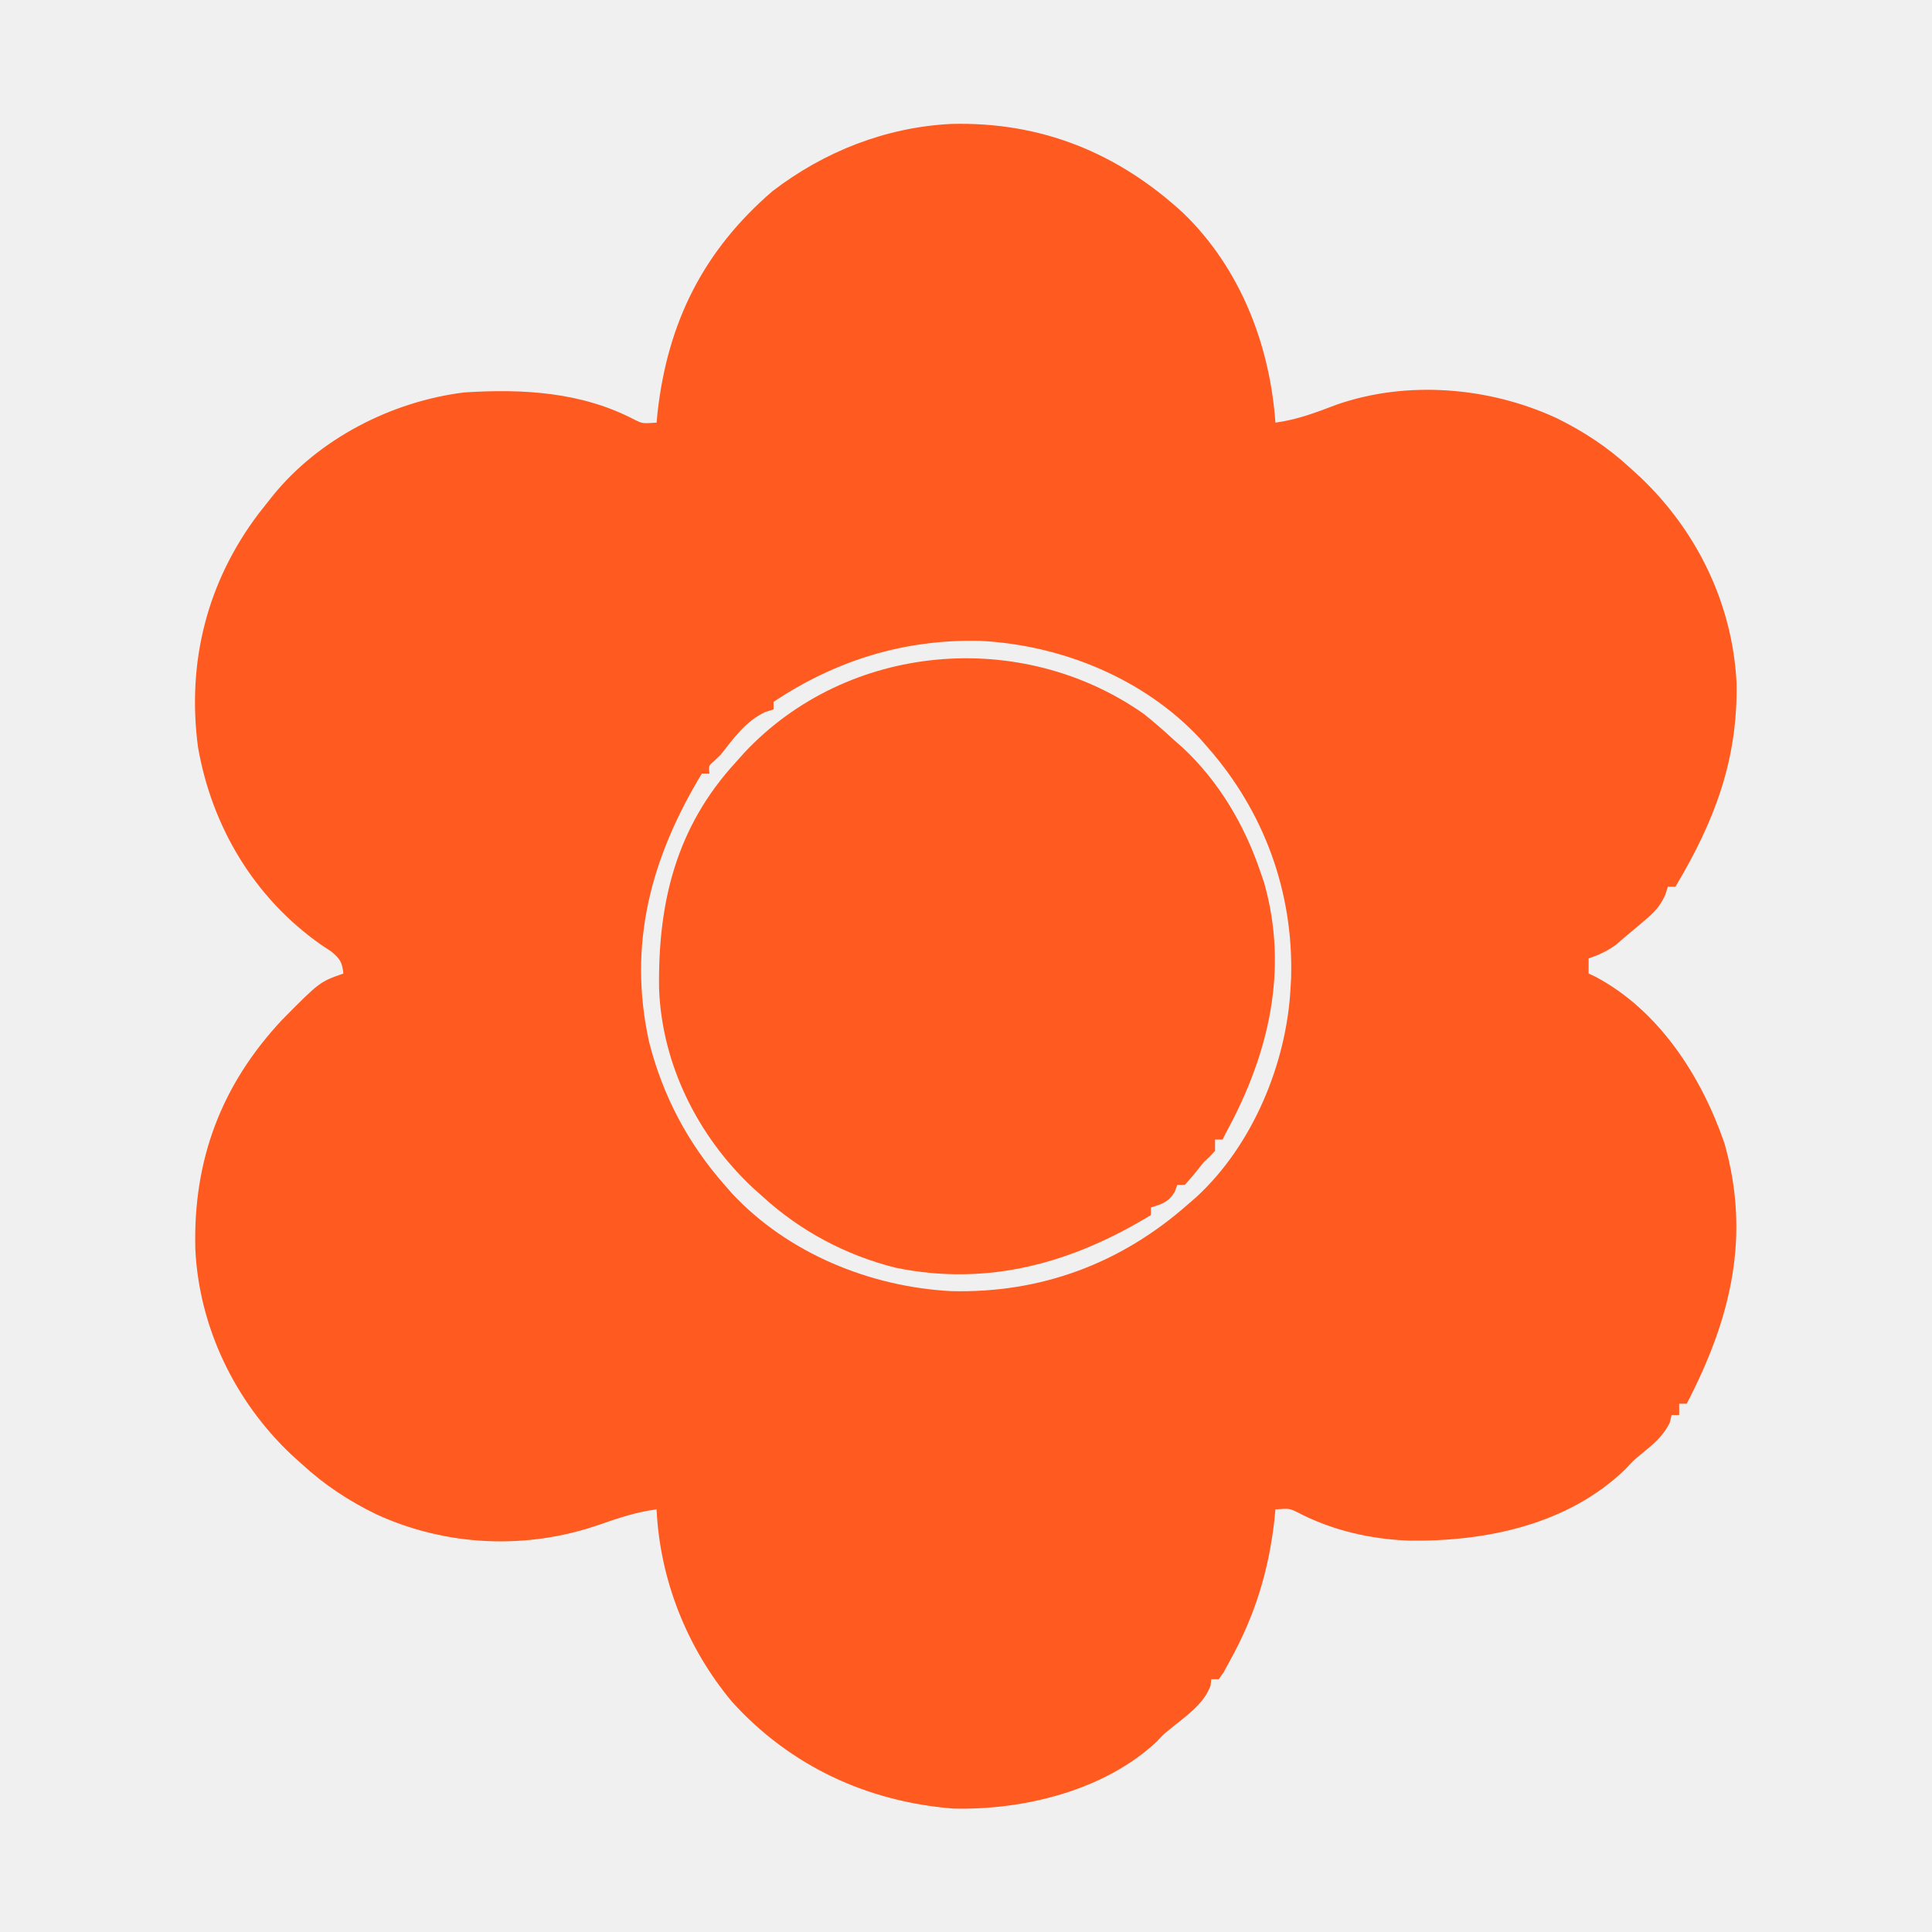
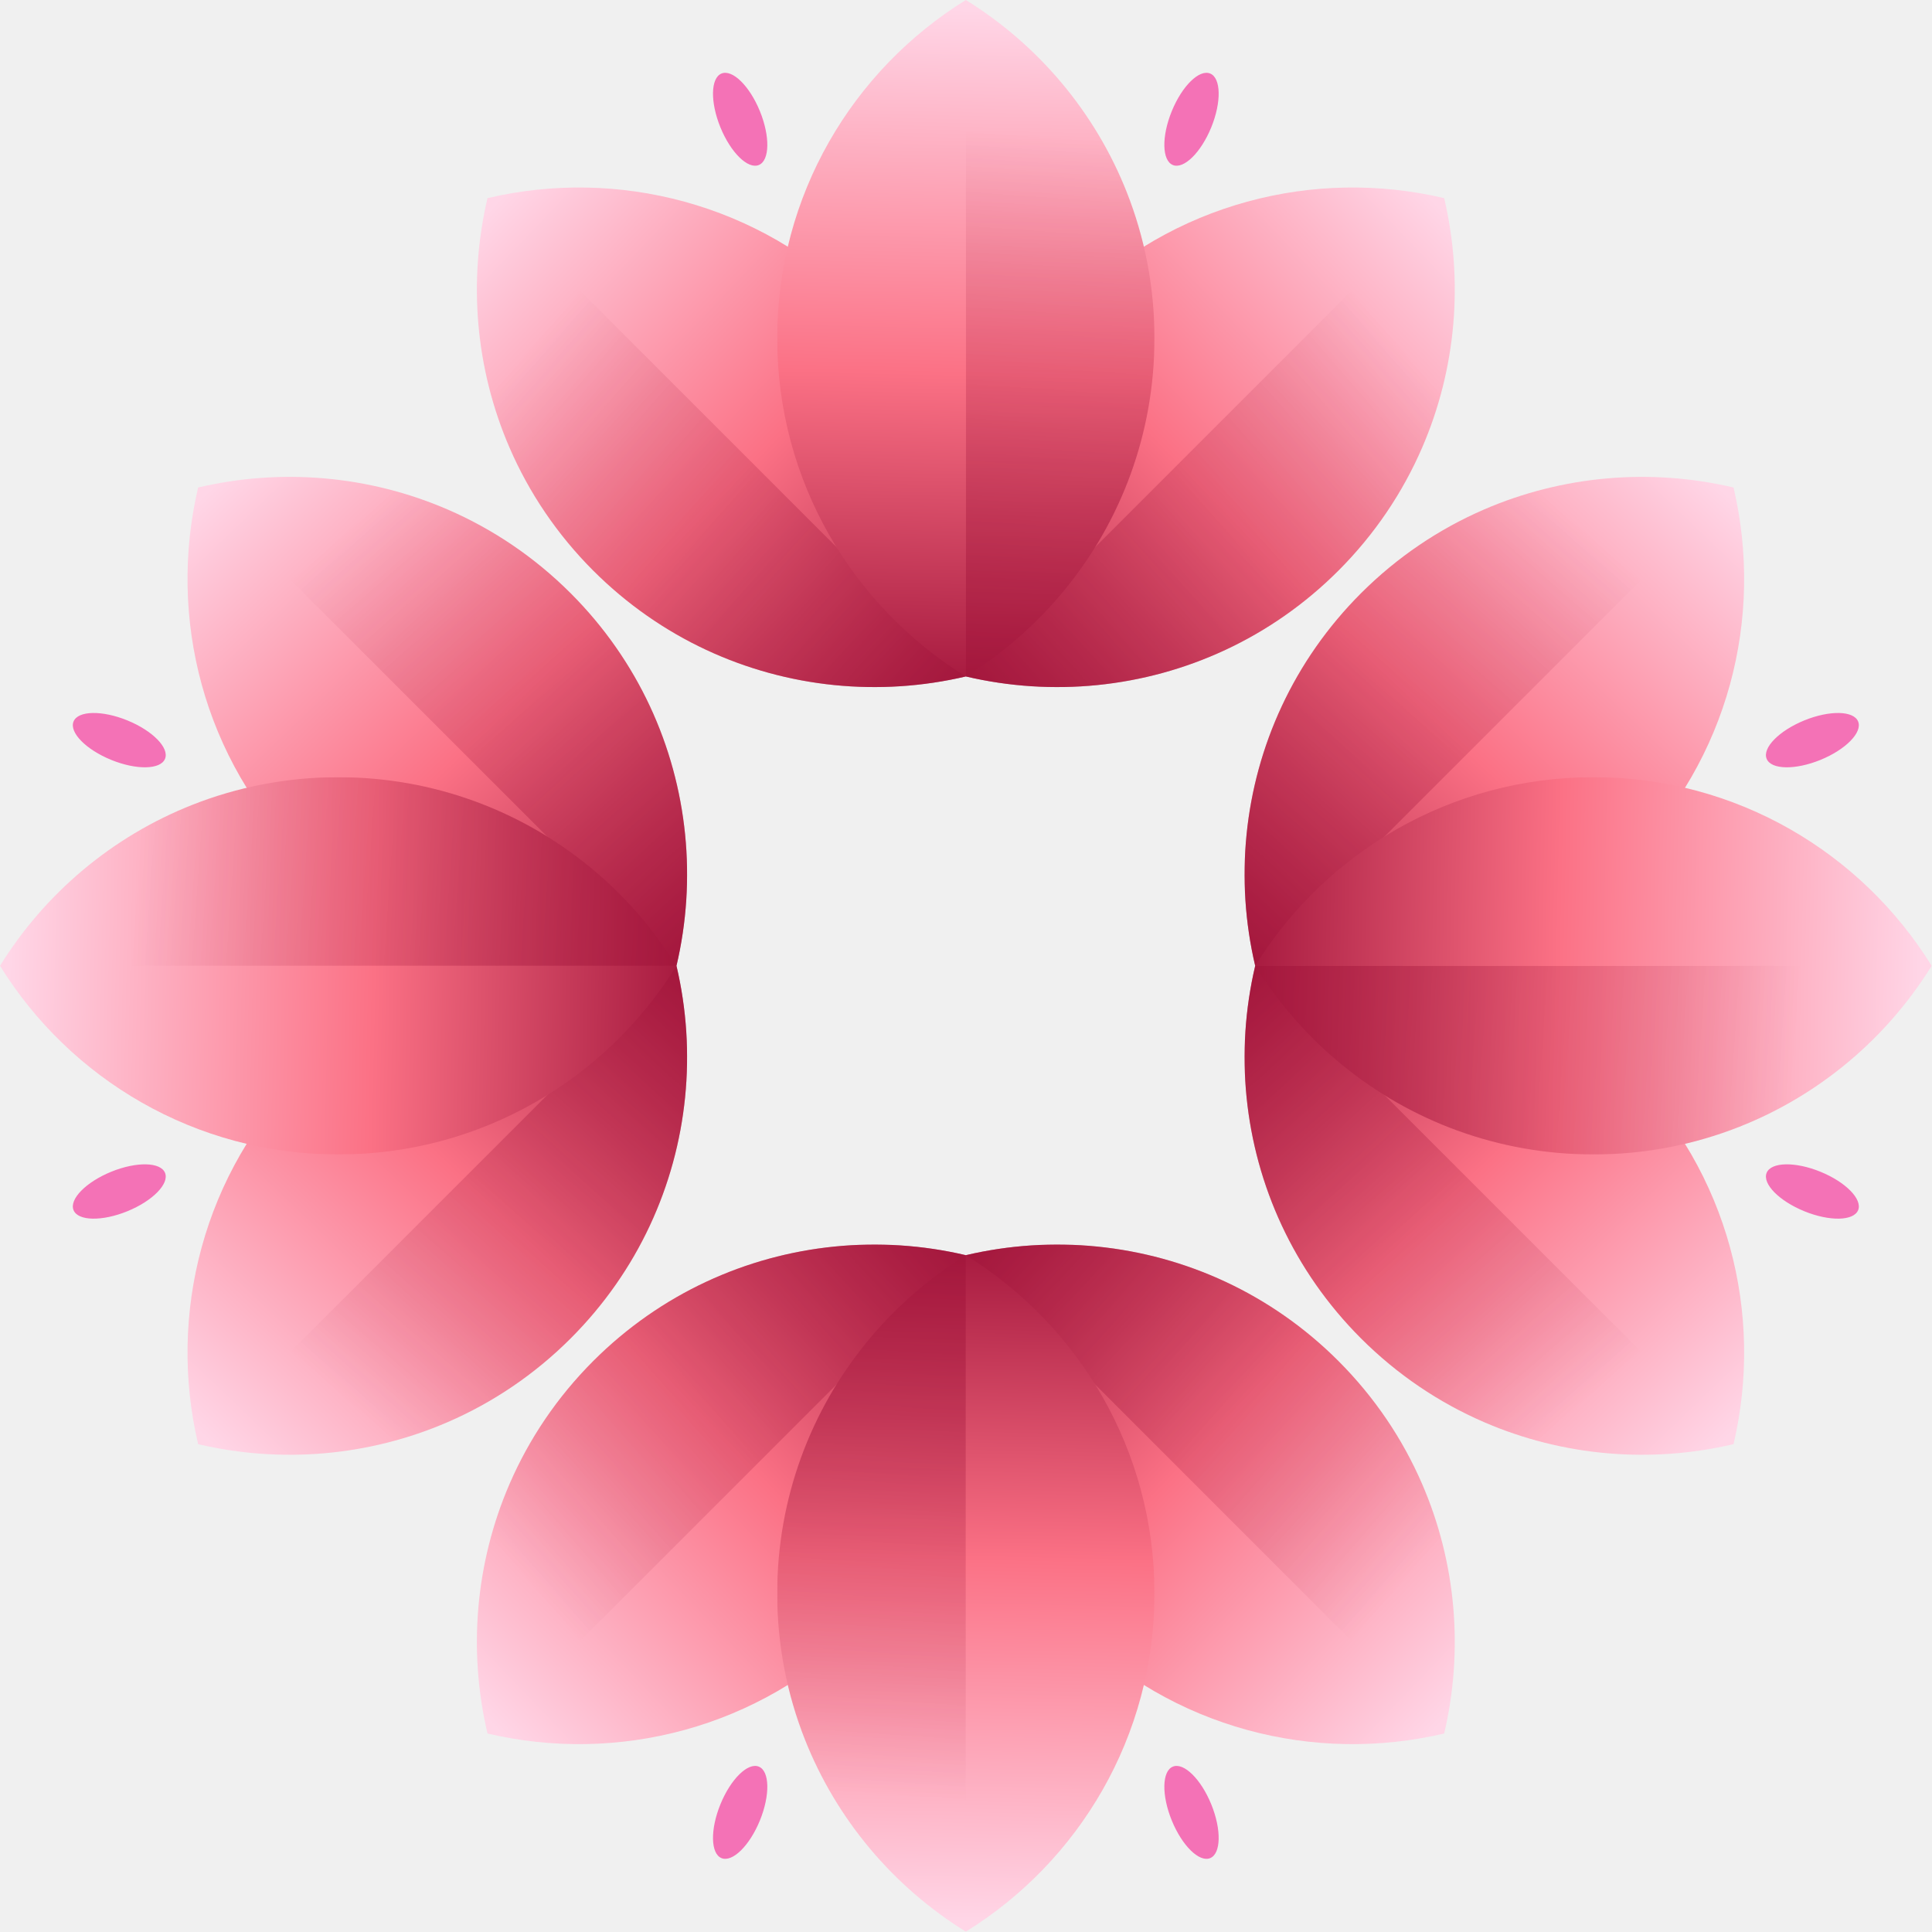
<svg xmlns="http://www.w3.org/2000/svg" width="512" height="512" viewBox="0 0 512 512" fill="none">
-   <path d="M252.031 32.844C275.795 32.201 296.252 40.446 313.699 56.585C328.706 71.156 336.527 91.369 338 112C343.754 111.224 348.773 109.319 354.172 107.254C372.842 100.735 394.55 102.536 412.365 110.736C419.64 114.297 426.033 118.486 432 124C432.926 124.846 433.851 125.691 434.805 126.562C449.811 140.878 459.112 160.06 460.203 180.875C460.592 201.386 454.377 217.594 444 235C443.34 235 442.68 235 442 235C441.759 235.741 441.518 236.482 441.27 237.246C439.827 240.375 438.305 241.85 435.688 244.062C434.882 244.747 434.076 245.431 433.246 246.137C432.505 246.752 431.764 247.366 431 248C430.093 248.784 429.185 249.567 428.25 250.375C425.914 252.062 423.718 253.068 421 254C421 255.32 421 256.64 421 258C421.572 258.265 422.145 258.531 422.735 258.805C439.671 267.74 450.947 285.346 457 303C464.058 327.756 458.632 349.627 447 372C446.34 372 445.68 372 445 372C445 372.99 445 373.98 445 375C444.34 375 443.68 375 443 375C442.835 375.681 442.67 376.361 442.5 377.062C440.65 380.685 438.282 382.602 435.168 385.156C432.899 387.023 432.899 387.023 430.656 389.441C415.509 404.032 393.832 408.543 373.559 408.285C363.27 407.932 352.905 405.556 343.762 400.734C341.703 399.743 341.703 399.743 338 400C337.914 400.909 337.827 401.818 337.738 402.754C336.242 416.143 332.589 428.144 326 440C325.443 441.031 324.886 442.062 324.313 443.125C323.88 443.744 323.446 444.362 323 445C322.34 445 321.68 445 321 445C320.938 445.557 320.876 446.114 320.813 446.687C319.015 451.804 313.717 455.165 309.649 458.57C308.001 459.949 308.001 459.949 306.656 461.437C292.774 474.534 271.182 479.772 252.567 479.285C229.798 477.465 209.391 467.997 194 451C182.041 436.689 174.877 418.64 174 400C168.728 400.676 163.989 402.255 159 404C139.634 410.775 118.329 409.868 99.635 401.264C92.358 397.702 85.974 393.51 80 388C79.086 387.178 78.172 386.355 77.231 385.508C62.226 371.345 52.732 351.683 51.762 330.977C51.169 307.477 58.548 287.624 74.699 270.328C84.709 260.2 84.709 260.2 91 258C90.685 255.023 90.153 254.128 87.813 252.176C86.885 251.561 85.956 250.946 85 250.312C67.413 237.929 56.168 219.19 52.469 197.988C49.493 175.474 54.874 154.18 68.535 136.121C69.349 135.091 70.162 134.061 71 133C71.618 132.218 71.618 132.218 72.248 131.42C84.49 116.277 103.746 106.392 123 104C138.546 103 154.195 103.859 168.238 111.266C170.297 112.256 170.297 112.256 174 112C174.13 110.654 174.13 110.654 174.262 109.281C176.947 85.435 186.4 66.426 204.719 50.66C218.486 40.112 234.727 33.736 252.031 32.844ZM205 186C205 186.66 205 187.32 205 188C204.278 188.227 203.556 188.454 202.813 188.687C197.616 191.113 194.486 195.584 191 200C190.423 200.557 189.845 201.114 189.25 201.687C187.77 202.939 187.77 202.939 188 205C187.34 205 186.68 205 186 205C172.486 227.366 166.306 250.237 172.024 276.18C175.678 290.476 182.275 302.944 192 314C193 315.143 193 315.143 194.02 316.309C208.817 332.149 230.575 341.018 252.004 342.16C275.872 342.785 297.136 334.846 315 319C315.71 318.385 316.421 317.77 317.152 317.137C331.95 303.453 340.922 281.904 342 262C342.053 261.06 342.106 260.12 342.16 259.152C342.808 236.41 335.027 215.082 320 198C319.334 197.238 318.667 196.476 317.981 195.691C303.128 179.792 281.254 170.896 259.738 169.84C239.802 169.361 221.656 174.896 205 186Z" fill="#FF5A1F" />
-   <path d="M303.133 189.203C305.86 191.375 308.442 193.633 311 196C311.778 196.686 312.555 197.372 313.356 198.078C322.978 207.021 329.813 218.603 334 231C334.319 231.922 334.637 232.843 334.965 233.793C341.62 257.01 336.186 279.471 325 300C324.67 300.66 324.34 301.32 324 302C323.34 302 322.68 302 322 302C322 302.99 322 303.98 322 305C320.813 306.312 320.813 306.312 319 308C318.139 309.057 317.285 310.12 316.438 311.187C315.633 312.116 314.829 313.044 314 314C313.34 314 312.68 314 312 314C311.66 314.928 311.66 314.928 311.313 315.875C309.621 318.614 308.008 319.05 305 320C305 320.66 305 321.32 305 322C284.22 334.684 261.905 340.989 237.412 335.974C224.221 332.701 211.983 326.184 202 317C201.171 316.263 200.343 315.525 199.489 314.766C184.942 301.132 175.438 282.131 174.664 262.082C174.332 239.214 179.165 219.213 195 202C195.738 201.171 196.475 200.342 197.235 199.488C224.584 170.307 270.576 166.308 303.133 189.203Z" fill="#FF5A1F" />
+   <g clip-path="url(#clip0_5208_2017)">
+     <mask id="mask0_5208_2017" style="mask-type:luminance" maskUnits="userSpaceOnUse" x="286" y="78" width="80" height="58">
+       <path d="M365.876 78.651H286.229V135.884H365.876V78.651Z" fill="url(#paint0_linear_5208_2017)" />
+     </mask>
+     <g mask="url(#mask0_5208_2017)">
+       <path fill-rule="evenodd" clip-rule="evenodd" d="M286.404 135.884C296.498 108.451 329.343 62.747 361.597 92.162C362.968 93.414 364.454 94.844 365.876 96.306C365.876 96.306 337.249 42.66 286.524 122.407C286.171 126.875 286.142 131.368 286.404 135.884Z" fill="#FFE4EF" />
+     </g>
+     <mask id="mask1_5208_2017" style="mask-type:luminance" maskUnits="userSpaceOnUse" x="253" y="49" width="133" height="134">
+       <path d="M354.683 151.233C364.35 141.566 371.744 130.488 376.866 118.664C385.937 97.728 387.886 74.449 382.719 52.505C348.38 44.416 310.771 53.762 283.99 80.54C257.212 107.318 247.866 144.93 255.955 179.269C278.83 184.657 303.157 182.309 324.764 172.223C335.596 167.169 345.743 160.171 354.683 151.231" fill="white" />
+     </mask>
+     <g mask="url(#mask1_5208_2017)">
+       <path d="M387.889 44.419H247.869V184.657H387.889V44.419Z" fill="url(#paint1_linear_5208_2017)" />
+     </g>
+     <mask id="mask2_5208_2017" style="mask-type:luminance" maskUnits="userSpaceOnUse" x="255" y="52" width="131" height="131">
+       <path d="M385.536 52.505H255.958V182.083H385.536V52.505Z" fill="url(#paint2_linear_5208_2017)" />
+     </mask>
+     <g mask="url(#mask2_5208_2017)">
+       <path fill-rule="evenodd" clip-rule="evenodd" d="M354.683 151.233C364.35 141.566 371.744 130.488 376.866 118.664C385.937 97.728 387.886 74.449 382.719 52.505L255.955 179.269C278.83 184.657 303.157 182.309 324.764 172.223C335.596 167.169 345.743 160.171 354.683 151.231" fill="#9F1239" />
+     </g>
+     <mask id="mask3_5208_2017" style="mask-type:luminance" maskUnits="userSpaceOnUse" x="126" y="49" width="133" height="134">
+       <path d="M157.229 151.233C147.562 141.566 140.169 130.488 135.046 118.664C125.976 97.728 124.026 74.449 129.194 52.505C163.532 44.416 201.144 53.762 227.922 80.54C254.7 107.318 264.046 144.93 255.958 179.269C233.082 184.657 208.755 182.309 187.148 172.223C176.319 167.169 166.172 160.171 157.232 151.231" fill="white" />
+     </mask>
+     <g mask="url(#mask3_5208_2017)">
+       <path d="M264.044 44.419H124.023V184.657H264.044V44.419Z" fill="url(#paint3_linear_5208_2017)" />
+     </g>
+     <mask id="mask4_5208_2017" style="mask-type:luminance" maskUnits="userSpaceOnUse" x="126" y="52" width="130" height="131">
+       <path d="M255.958 52.505H126.379V182.083H255.958V52.505Z" fill="url(#paint4_linear_5208_2017)" />
+     </mask>
+     <g mask="url(#mask4_5208_2017)">
+       <path fill-rule="evenodd" clip-rule="evenodd" d="M157.229 151.233C147.562 141.566 140.169 130.488 135.046 118.664C125.976 97.728 124.026 74.449 129.194 52.505L255.958 179.269C233.082 184.657 208.755 182.309 187.148 172.223C176.319 167.169 166.172 160.171 157.232 151.231" fill="#9F1239" />
+     </g>
+     <mask id="mask5_5208_2017" style="mask-type:luminance" maskUnits="userSpaceOnUse" x="205" y="0" width="101" height="180">
+       <path d="M305.943 89.635C305.943 75.964 303.337 62.902 298.599 50.919C290.209 29.701 275.127 11.861 255.955 0C225.954 18.562 205.967 51.765 205.967 89.635C205.967 127.504 225.954 160.707 255.955 179.269C275.939 166.904 291.479 148.042 299.629 125.631C303.714 114.399 305.94 102.275 305.94 89.632" fill="white" />
+     </mask>
+     <g mask="url(#mask5_5208_2017)">
+       <path d="M305.943 0H205.97V179.272H305.943V0Z" fill="url(#paint5_linear_5208_2017)" />
+     </g>
+     <mask id="mask6_5208_2017" style="mask-type:luminance" maskUnits="userSpaceOnUse" x="255" y="0" width="51" height="180">
+       <path d="M305.945 0H255.958V179.272H305.945V0Z" fill="url(#paint6_linear_5208_2017)" />
+     </mask>
+     <g mask="url(#mask6_5208_2017)">
+       <path fill-rule="evenodd" clip-rule="evenodd" d="M305.942 89.635C305.942 75.964 303.337 62.902 298.599 50.919C290.208 29.701 275.127 11.861 255.955 0V179.272C275.939 166.907 291.479 148.045 299.629 125.634C303.714 114.401 305.94 102.278 305.94 89.635" fill="#9F1239" />
+     </g>
+     <path fill-rule="evenodd" clip-rule="evenodd" d="M320.703 19.485C323.595 20.663 323.725 27.049 320.998 33.742C318.268 40.437 313.71 44.91 310.821 43.732C307.93 42.554 307.8 36.172 310.527 29.476C313.257 22.78 317.811 18.307 320.703 19.485Z" fill="#F472B6" />
+     <path fill-rule="evenodd" clip-rule="evenodd" d="M191.209 19.485C188.318 20.663 188.188 27.049 190.915 33.742C193.645 40.437 198.2 44.91 201.091 43.732C203.983 42.554 204.113 36.172 201.386 29.476C198.656 22.78 194.101 18.307 191.209 19.485Z" fill="#F472B6" />
+     <mask id="mask7_5208_2017" style="mask-type:luminance" maskUnits="userSpaceOnUse" x="329" y="253" width="134" height="133">
+       <path d="M360.676 354.681C370.343 364.348 381.419 371.741 393.245 376.864C414.181 385.934 437.46 387.884 459.404 382.716C467.493 348.377 458.147 310.768 431.369 283.987C404.591 257.21 366.979 247.864 332.641 255.952C327.253 278.828 329.601 303.154 339.684 324.762C344.738 335.591 351.736 345.738 360.676 354.681Z" fill="white" />
+     </mask>
+     <g mask="url(#mask7_5208_2017)">
+       <path d="M467.493 247.866H327.253V387.886H467.493V247.866Z" fill="url(#paint7_linear_5208_2017)" />
+     </g>
+     <mask id="mask8_5208_2017" style="mask-type:luminance" maskUnits="userSpaceOnUse" x="329" y="255" width="131" height="131">
+       <path d="M459.405 255.955H329.826V385.534H459.405V255.955Z" fill="url(#paint8_linear_5208_2017)" />
+     </mask>
+     <g mask="url(#mask8_5208_2017)">
+       <path fill-rule="evenodd" clip-rule="evenodd" d="M360.676 354.681C370.343 364.348 381.419 371.741 393.245 376.864C414.182 385.934 437.46 387.884 459.405 382.716L332.641 255.952C327.253 278.828 329.601 303.154 339.684 324.762C344.738 335.591 351.736 345.738 360.676 354.681Z" fill="#9F1239" />
+     </g>
+     <mask id="mask9_5208_2017" style="mask-type:luminance" maskUnits="userSpaceOnUse" x="329" y="126" width="134" height="133">
+       <path d="M360.676 157.226C370.343 147.559 381.419 140.166 393.245 135.043C414.181 125.973 437.46 124.023 459.404 129.191C467.493 163.529 458.147 201.139 431.369 227.919C404.591 254.697 366.979 264.043 332.641 255.955C327.253 233.079 329.601 208.755 339.684 187.145C344.738 176.316 351.736 166.169 360.676 157.226Z" fill="white" />
+     </mask>
+     <g mask="url(#mask9_5208_2017)">
+       <path d="M467.493 124.021H327.253V264.041H467.493V124.021Z" fill="url(#paint9_linear_5208_2017)" />
+     </g>
+     <mask id="mask10_5208_2017" style="mask-type:luminance" maskUnits="userSpaceOnUse" x="329" y="126" width="131" height="130">
+       <path d="M459.405 126.376H329.826V255.954H459.405V126.376Z" fill="url(#paint10_linear_5208_2017)" />
+     </mask>
+     <g mask="url(#mask10_5208_2017)">
+       <path fill-rule="evenodd" clip-rule="evenodd" d="M360.676 157.226C370.343 147.559 381.419 140.166 393.245 135.043C414.182 125.973 437.46 124.023 459.405 129.191L332.641 255.955C327.253 233.079 329.601 208.755 339.684 187.145C344.738 176.316 351.736 166.169 360.676 157.226Z" fill="#9F1239" />
+     </g>
+     <mask id="mask11_5208_2017" style="mask-type:luminance" maskUnits="userSpaceOnUse" x="332" y="205" width="180" height="101">
+       <path d="M422.275 305.94C435.945 305.94 449.008 303.335 460.991 298.597C482.209 290.206 500.049 275.125 511.91 255.952C493.348 225.951 460.145 205.965 422.275 205.965C384.406 205.965 351.203 225.951 332.641 255.952C345.006 275.936 363.868 291.477 386.279 299.626C397.511 303.709 409.635 305.937 422.278 305.937" fill="white" />
+     </mask>
+     <g mask="url(#mask11_5208_2017)">
+       <path d="M511.913 205.967H332.641V305.94H511.913V205.967Z" fill="url(#paint11_linear_5208_2017)" />
+     </g>
+     <mask id="mask12_5208_2017" style="mask-type:luminance" maskUnits="userSpaceOnUse" x="332" y="255" width="180" height="51">
+       <path d="M511.913 255.955H332.641V305.943H511.913V255.955Z" fill="url(#paint12_linear_5208_2017)" />
+     </mask>
+     <g mask="url(#mask12_5208_2017)">
+       <path fill-rule="evenodd" clip-rule="evenodd" d="M422.275 305.94C435.945 305.94 449.008 303.335 460.991 298.597C482.209 290.206 500.049 275.124 511.91 255.952H332.638C345.003 275.936 363.865 291.476 386.276 299.626C397.508 303.709 409.632 305.937 422.275 305.937" fill="#9F1239" />
+     </g>
+     <path fill-rule="evenodd" clip-rule="evenodd" d="M492.425 320.701C491.247 323.592 484.864 323.722 478.168 320.995C471.472 318.265 467 313.71 468.177 310.819C469.355 307.927 475.738 307.797 482.434 310.524C489.13 313.254 493.602 317.809 492.425 320.701Z" fill="#F472B6" />
+     <path fill-rule="evenodd" clip-rule="evenodd" d="M492.425 191.206C491.247 188.315 484.864 188.185 478.168 190.912C471.472 193.642 467 198.197 468.177 201.088C469.355 203.98 475.738 204.11 482.434 201.383C489.13 198.653 493.602 194.098 492.425 191.206Z" fill="#F472B6" />
+     <mask id="mask13_5208_2017" style="mask-type:luminance" maskUnits="userSpaceOnUse" x="126" y="329" width="133" height="134">
+       <path d="M157.229 360.673C147.562 370.34 140.169 381.416 135.046 393.242C125.976 414.178 124.026 437.457 129.194 459.402C163.532 467.49 201.144 458.144 227.922 431.366C254.7 404.588 264.046 366.976 255.958 332.638C233.082 327.25 208.755 329.598 187.148 339.681C176.319 344.735 166.172 351.733 157.232 360.673" fill="white" />
+     </mask>
+     <g mask="url(#mask13_5208_2017)">
+       <path d="M264.044 327.25H124.023V467.49H264.044V327.25Z" fill="url(#paint13_linear_5208_2017)" />
+     </g>
+     <mask id="mask14_5208_2017" style="mask-type:luminance" maskUnits="userSpaceOnUse" x="126" y="329" width="130" height="131">
+       <path d="M255.958 329.823H126.379V459.402H255.958V329.823Z" fill="url(#paint14_linear_5208_2017)" />
+     </mask>
+     <g mask="url(#mask14_5208_2017)">
+       <path fill-rule="evenodd" clip-rule="evenodd" d="M157.229 360.673C147.562 370.34 140.169 381.416 135.046 393.242C125.976 414.178 124.026 437.457 129.194 459.402L255.958 332.638C233.082 327.25 208.755 329.598 187.148 339.681C176.319 344.735 166.172 351.733 157.232 360.673" fill="#9F1239" />
+     </g>
+     <mask id="mask15_5208_2017" style="mask-type:luminance" maskUnits="userSpaceOnUse" x="253" y="329" width="133" height="134">
+       <path d="M354.683 360.673C364.35 370.34 371.744 381.416 376.866 393.242C385.937 414.178 387.886 437.457 382.719 459.402C348.38 467.49 310.771 458.144 283.99 431.366C257.212 404.588 247.866 366.976 255.955 332.638C278.83 327.25 303.157 329.598 324.764 339.681C335.596 344.735 345.743 351.733 354.683 360.673Z" fill="white" />
+     </mask>
+     <g mask="url(#mask15_5208_2017)">
+       <path d="M387.889 327.25H247.869V467.49H387.889V327.25Z" fill="url(#paint15_linear_5208_2017)" />
+     </g>
+     <mask id="mask16_5208_2017" style="mask-type:luminance" maskUnits="userSpaceOnUse" x="255" y="329" width="131" height="131">
+       <path d="M385.536 329.823H255.958V459.402H385.536V329.823Z" fill="url(#paint16_linear_5208_2017)" />
+     </mask>
+     <g mask="url(#mask16_5208_2017)">
+       <path fill-rule="evenodd" clip-rule="evenodd" d="M354.683 360.673C364.35 370.34 371.744 381.416 376.866 393.242C385.937 414.178 387.886 437.457 382.719 459.402L255.955 332.638C278.83 327.25 303.157 329.598 324.764 339.681C335.596 344.735 345.743 351.733 354.683 360.673Z" fill="#9F1239" />
+     </g>
+     <mask id="mask17_5208_2017" style="mask-type:luminance" maskUnits="userSpaceOnUse" x="205" y="332" width="101" height="180">
+       <path d="M205.97 422.275C205.97 435.945 208.575 449.008 213.313 460.991C221.704 482.208 236.785 500.049 255.958 511.91C285.959 493.348 305.945 460.145 305.945 422.275C305.945 384.406 285.959 351.203 255.958 332.641C235.974 345.006 220.433 363.867 212.284 386.279C208.198 397.511 205.973 409.632 205.973 422.278" fill="white" />
+     </mask>
+     <g mask="url(#mask17_5208_2017)">
+       <path d="M305.943 332.638H205.97V511.909H305.943V332.638Z" fill="url(#paint17_linear_5208_2017)" />
+     </g>
+     <mask id="mask18_5208_2017" style="mask-type:luminance" maskUnits="userSpaceOnUse" x="205" y="332" width="51" height="180">
+       <path d="M255.955 332.639H205.97V511.91H255.955V332.639Z" fill="url(#paint18_linear_5208_2017)" />
+     </mask>
+     <g mask="url(#mask18_5208_2017)">
+       <path fill-rule="evenodd" clip-rule="evenodd" d="M205.97 422.276C205.97 435.946 208.575 449.009 213.313 460.991C221.704 482.209 236.785 500.049 255.958 511.91V332.639C235.974 345.004 220.433 363.865 212.284 386.277C208.198 397.509 205.973 409.63 205.973 422.276" fill="#9F1239" />
+     </g>
+     <path fill-rule="evenodd" clip-rule="evenodd" d="M191.209 492.422C188.318 491.244 188.188 484.861 190.915 478.165C193.645 471.469 198.2 466.997 201.091 468.175C203.983 469.352 204.113 475.735 201.386 482.431C198.656 489.127 194.101 493.599 191.209 492.422Z" fill="#F472B6" />
+     <path fill-rule="evenodd" clip-rule="evenodd" d="M320.703 492.422C323.595 491.244 323.725 484.861 320.998 478.165C318.268 471.469 313.71 466.997 310.821 468.175C307.93 469.352 307.8 475.735 310.527 482.431C313.257 489.127 317.811 493.599 320.703 492.422Z" fill="#F472B6" />
+     <mask id="mask19_5208_2017" style="mask-type:luminance" maskUnits="userSpaceOnUse" x="49" y="126" width="134" height="133">
+       <path d="M151.236 157.226C141.569 147.559 130.494 140.166 118.667 135.043C97.731 125.973 74.452 124.023 52.508 129.191C44.419 163.529 53.765 201.139 80.543 227.919C107.321 254.697 144.933 264.043 179.272 255.955C184.66 233.079 182.312 208.755 172.228 187.145C167.175 176.316 160.176 166.169 151.236 157.226Z" fill="white" />
+     </mask>
+     <g mask="url(#mask19_5208_2017)">
+       <path d="M184.659 124.021H44.419V264.041H184.659V124.021Z" fill="url(#paint19_linear_5208_2017)" />
+     </g>
+     <mask id="mask20_5208_2017" style="mask-type:luminance" maskUnits="userSpaceOnUse" x="52" y="126" width="131" height="130">
+       <path d="M182.086 126.376H52.508V255.954H182.086V126.376Z" fill="url(#paint20_linear_5208_2017)" />
+     </mask>
+     <g mask="url(#mask20_5208_2017)">
+       <path fill-rule="evenodd" clip-rule="evenodd" d="M151.236 157.226C141.569 147.559 130.494 140.166 118.667 135.043C97.731 125.973 74.452 124.023 52.508 129.191L179.272 255.955C184.66 233.079 182.312 208.755 172.228 187.145C167.175 176.316 160.176 166.169 151.236 157.226Z" fill="#9F1239" />
+     </g>
+     <mask id="mask21_5208_2017" style="mask-type:luminance" maskUnits="userSpaceOnUse" x="49" y="253" width="134" height="133">
+       <path d="M151.236 354.681C141.569 364.348 130.494 371.741 118.667 376.864C97.731 385.934 74.452 387.884 52.508 382.716C44.419 348.377 53.765 310.768 80.543 283.987C107.321 257.21 144.933 247.864 179.272 255.952C184.66 278.828 182.312 303.154 172.228 324.762C167.175 335.591 160.176 345.738 151.236 354.681Z" fill="white" />
+     </mask>
+     <g mask="url(#mask21_5208_2017)">
+       <path d="M184.659 247.866H44.419V387.886H184.659V247.866Z" fill="url(#paint21_linear_5208_2017)" />
+     </g>
+     <mask id="mask22_5208_2017" style="mask-type:luminance" maskUnits="userSpaceOnUse" x="52" y="255" width="131" height="131">
+       <path d="M182.086 255.955H52.508V385.534H182.086V255.955Z" fill="url(#paint22_linear_5208_2017)" />
+     </mask>
+     <g mask="url(#mask22_5208_2017)">
+       <path fill-rule="evenodd" clip-rule="evenodd" d="M151.236 354.681C141.569 364.348 130.494 371.741 118.667 376.864C97.731 385.934 74.452 387.884 52.508 382.716L179.272 255.952C184.66 278.828 182.312 303.154 172.228 324.762C167.175 335.591 160.176 345.738 151.236 354.681Z" fill="#9F1239" />
+     </g>
+     <mask id="mask23_5208_2017" style="mask-type:luminance" maskUnits="userSpaceOnUse" x="0" y="205" width="180" height="101">
+       <path d="M89.637 205.967C75.967 205.967 62.904 208.572 50.922 213.31C29.704 221.701 11.864 236.782 0.003 255.954C18.565 285.956 51.768 305.942 89.637 305.942C127.507 305.942 160.71 285.956 179.272 255.954C166.907 235.971 148.045 220.43 125.634 212.281C114.402 208.198 102.278 205.969 89.635 205.969" fill="white" />
+     </mask>
+     <g mask="url(#mask23_5208_2017)">
+       <path d="M179.272 205.967H0V305.939H179.272V205.967Z" fill="url(#paint23_linear_5208_2017)" />
+     </g>
+     <mask id="mask24_5208_2017" style="mask-type:luminance" maskUnits="userSpaceOnUse" x="0" y="205" width="180" height="51">
+       <path d="M179.272 205.967H0V255.954H179.272V205.967Z" fill="url(#paint24_linear_5208_2017)" />
+     </mask>
+     <g mask="url(#mask24_5208_2017)">
+       <path fill-rule="evenodd" clip-rule="evenodd" d="M89.637 205.967C75.967 205.967 62.904 208.572 50.922 213.31C29.704 221.701 11.864 236.782 0.003 255.954H179.274C166.909 235.971 148.048 220.43 125.636 212.281C114.404 208.198 102.281 205.969 89.637 205.969" fill="#9F1239" />
+     </g>
+     <path fill-rule="evenodd" clip-rule="evenodd" d="M19.488 191.206C20.666 188.315 27.048 188.185 33.744 190.912C40.44 193.642 44.913 198.197 43.735 201.088C42.557 203.98 36.174 204.11 29.478 201.383C22.783 198.653 18.31 194.098 19.488 191.206Z" fill="#F472B6" />
+     <path fill-rule="evenodd" clip-rule="evenodd" d="M19.488 320.701C20.666 323.592 27.048 323.722 33.744 320.995C40.44 318.265 44.913 313.71 43.735 310.819C42.557 307.927 36.174 307.797 29.478 310.524C22.783 313.254 18.31 317.809 19.488 320.701Z" fill="#F472B6" />
+   </g>
+   <defs>
+     <linearGradient id="paint0_linear_5208_2017" x1="361.231" y1="7.998" x2="324.139" y2="112.674" gradientUnits="userSpaceOnUse">
+       <stop stop-color="white" />
+       <stop offset="1" />
+     </linearGradient>
+     <linearGradient id="paint1_linear_5208_2017" x1="380.928" y1="54.258" x2="246.702" y2="182.587" gradientUnits="userSpaceOnUse">
+       <stop stop-color="#FFD6E7" />
+       <stop offset="0.52" stop-color="#FB7185" />
+       <stop offset="1" stop-color="#9F1239" />
+     </linearGradient>
+     <linearGradient id="paint2_linear_5208_2017" x1="145.106" y1="269.789" x2="362.231" y2="81.278" gradientUnits="userSpaceOnUse">
+       <stop stop-color="white" />
+       <stop offset="1" />
+     </linearGradient>
+     <linearGradient id="paint3_linear_5208_2017" x1="130.987" y1="54.261" x2="265.213" y2="182.59" gradientUnits="userSpaceOnUse">
+       <stop stop-color="#FFD6E7" />
+       <stop offset="0.52" stop-color="#FB7185" />
+       <stop offset="1" stop-color="#9F1239" />
+     </linearGradient>
+     <linearGradient id="paint4_linear_5208_2017" x1="366.815" y1="269.795" x2="149.69" y2="81.283" gradientUnits="userSpaceOnUse">
+       <stop stop-color="white" />
+       <stop offset="1" />
+     </linearGradient>
+     <linearGradient id="paint5_linear_5208_2017" x1="257.91" y1="2.549" x2="253.745" y2="188.204" gradientUnits="userSpaceOnUse">
+       <stop stop-color="#FFD6E7" />
+       <stop offset="0.52" stop-color="#FB7185" />
+       <stop offset="1" stop-color="#9F1239" />
+     </linearGradient>
+     <linearGradient id="paint6_linear_5208_2017" x1="264.473" y1="323.271" x2="284.701" y2="36.453" gradientUnits="userSpaceOnUse">
+       <stop stop-color="white" />
+       <stop offset="1" />
+     </linearGradient>
+     <linearGradient id="paint7_linear_5208_2017" x1="457.656" y1="380.93" x2="329.311" y2="246.688" gradientUnits="userSpaceOnUse">
+       <stop stop-color="#FFD6E7" />
+       <stop offset="0.52" stop-color="#FB7185" />
+       <stop offset="1" stop-color="#9F1239" />
+     </linearGradient>
+     <linearGradient id="paint8_linear_5208_2017" x1="242.118" y1="145.098" x2="430.629" y2="362.223" gradientUnits="userSpaceOnUse">
+       <stop stop-color="white" />
+       <stop offset="1" />
+     </linearGradient>
+     <linearGradient id="paint9_linear_5208_2017" x1="457.659" y1="130.976" x2="329.314" y2="265.218" gradientUnits="userSpaceOnUse">
+       <stop stop-color="#FFD6E7" />
+       <stop offset="0.52" stop-color="#FB7185" />
+       <stop offset="1" stop-color="#9F1239" />
+     </linearGradient>
+     <linearGradient id="paint10_linear_5208_2017" x1="242.123" y1="366.804" x2="430.634" y2="149.679" gradientUnits="userSpaceOnUse">
+       <stop stop-color="white" />
+       <stop offset="1" />
+     </linearGradient>
+     <linearGradient id="paint11_linear_5208_2017" x1="509.368" y1="257.907" x2="323.698" y2="253.742" gradientUnits="userSpaceOnUse">
+       <stop stop-color="#FFD6E7" />
+       <stop offset="0.52" stop-color="#FB7185" />
+       <stop offset="1" stop-color="#9F1239" />
+     </linearGradient>
+     <linearGradient id="paint12_linear_5208_2017" x1="188.639" y1="264.471" x2="475.457" y2="284.699" gradientUnits="userSpaceOnUse">
+       <stop stop-color="white" />
+       <stop offset="1" />
+     </linearGradient>
+     <linearGradient id="paint13_linear_5208_2017" x1="130.985" y1="457.659" x2="265.211" y2="329.311" gradientUnits="userSpaceOnUse">
+       <stop stop-color="#FFD6E7" />
+       <stop offset="0.52" stop-color="#FB7185" />
+       <stop offset="1" stop-color="#9F1239" />
+     </linearGradient>
+     <linearGradient id="paint14_linear_5208_2017" x1="366.812" y1="242.117" x2="149.687" y2="430.629" gradientUnits="userSpaceOnUse">
+       <stop stop-color="white" />
+       <stop offset="1" />
+     </linearGradient>
+     <linearGradient id="paint15_linear_5208_2017" x1="380.928" y1="457.659" x2="246.702" y2="329.314" gradientUnits="userSpaceOnUse">
+       <stop stop-color="#FFD6E7" />
+       <stop offset="0.52" stop-color="#FB7185" />
+       <stop offset="1" stop-color="#9F1239" />
+     </linearGradient>
+     <linearGradient id="paint16_linear_5208_2017" x1="145.108" y1="242.123" x2="362.233" y2="430.634" gradientUnits="userSpaceOnUse">
+       <stop stop-color="white" />
+       <stop offset="1" />
+     </linearGradient>
+     <linearGradient id="paint17_linear_5208_2017" x1="254.002" y1="509.355" x2="258.17" y2="323.7" gradientUnits="userSpaceOnUse">
+       <stop stop-color="#FFD6E7" />
+       <stop offset="0.52" stop-color="#FB7185" />
+       <stop offset="1" stop-color="#9F1239" />
+     </linearGradient>
+     <linearGradient id="paint18_linear_5208_2017" x1="247.442" y1="188.637" x2="227.214" y2="475.455" gradientUnits="userSpaceOnUse">
+       <stop stop-color="white" />
+       <stop offset="1" />
+     </linearGradient>
+     <linearGradient id="paint19_linear_5208_2017" x1="54.256" y1="130.976" x2="182.601" y2="265.218" gradientUnits="userSpaceOnUse">
+       <stop stop-color="#FFD6E7" />
+       <stop offset="0.52" stop-color="#FB7185" />
+       <stop offset="1" stop-color="#9F1239" />
+     </linearGradient>
+     <linearGradient id="paint20_linear_5208_2017" x1="269.789" y1="366.801" x2="81.275" y2="149.676" gradientUnits="userSpaceOnUse">
+       <stop stop-color="white" />
+       <stop offset="1" />
+     </linearGradient>
+     <linearGradient id="paint21_linear_5208_2017" x1="54.256" y1="380.931" x2="182.603" y2="246.686" gradientUnits="userSpaceOnUse">
+       <stop stop-color="#FFD6E7" />
+       <stop offset="0.52" stop-color="#FB7185" />
+       <stop offset="1" stop-color="#9F1239" />
+     </linearGradient>
+     <linearGradient id="paint22_linear_5208_2017" x1="269.795" y1="145.1" x2="81.283" y2="362.226" gradientUnits="userSpaceOnUse">
+       <stop stop-color="white" />
+       <stop offset="1" />
+     </linearGradient>
+     <linearGradient id="paint23_linear_5208_2017" x1="2.547" y1="253.999" x2="188.217" y2="258.167" gradientUnits="userSpaceOnUse">
+       <stop stop-color="#FFD6E7" />
+       <stop offset="0.52" stop-color="#FB7185" />
+       <stop offset="1" stop-color="#9F1239" />
+     </linearGradient>
+     <linearGradient id="paint24_linear_5208_2017" x1="323.276" y1="247.439" x2="36.458" y2="227.211" gradientUnits="userSpaceOnUse">
+       <stop stop-color="white" />
+       <stop offset="1" />
+     </linearGradient>
+     <clipPath id="clip0_5208_2017">
+       <rect width="512" height="512" fill="white" />
+     </clipPath>
+   </defs>
</svg>
